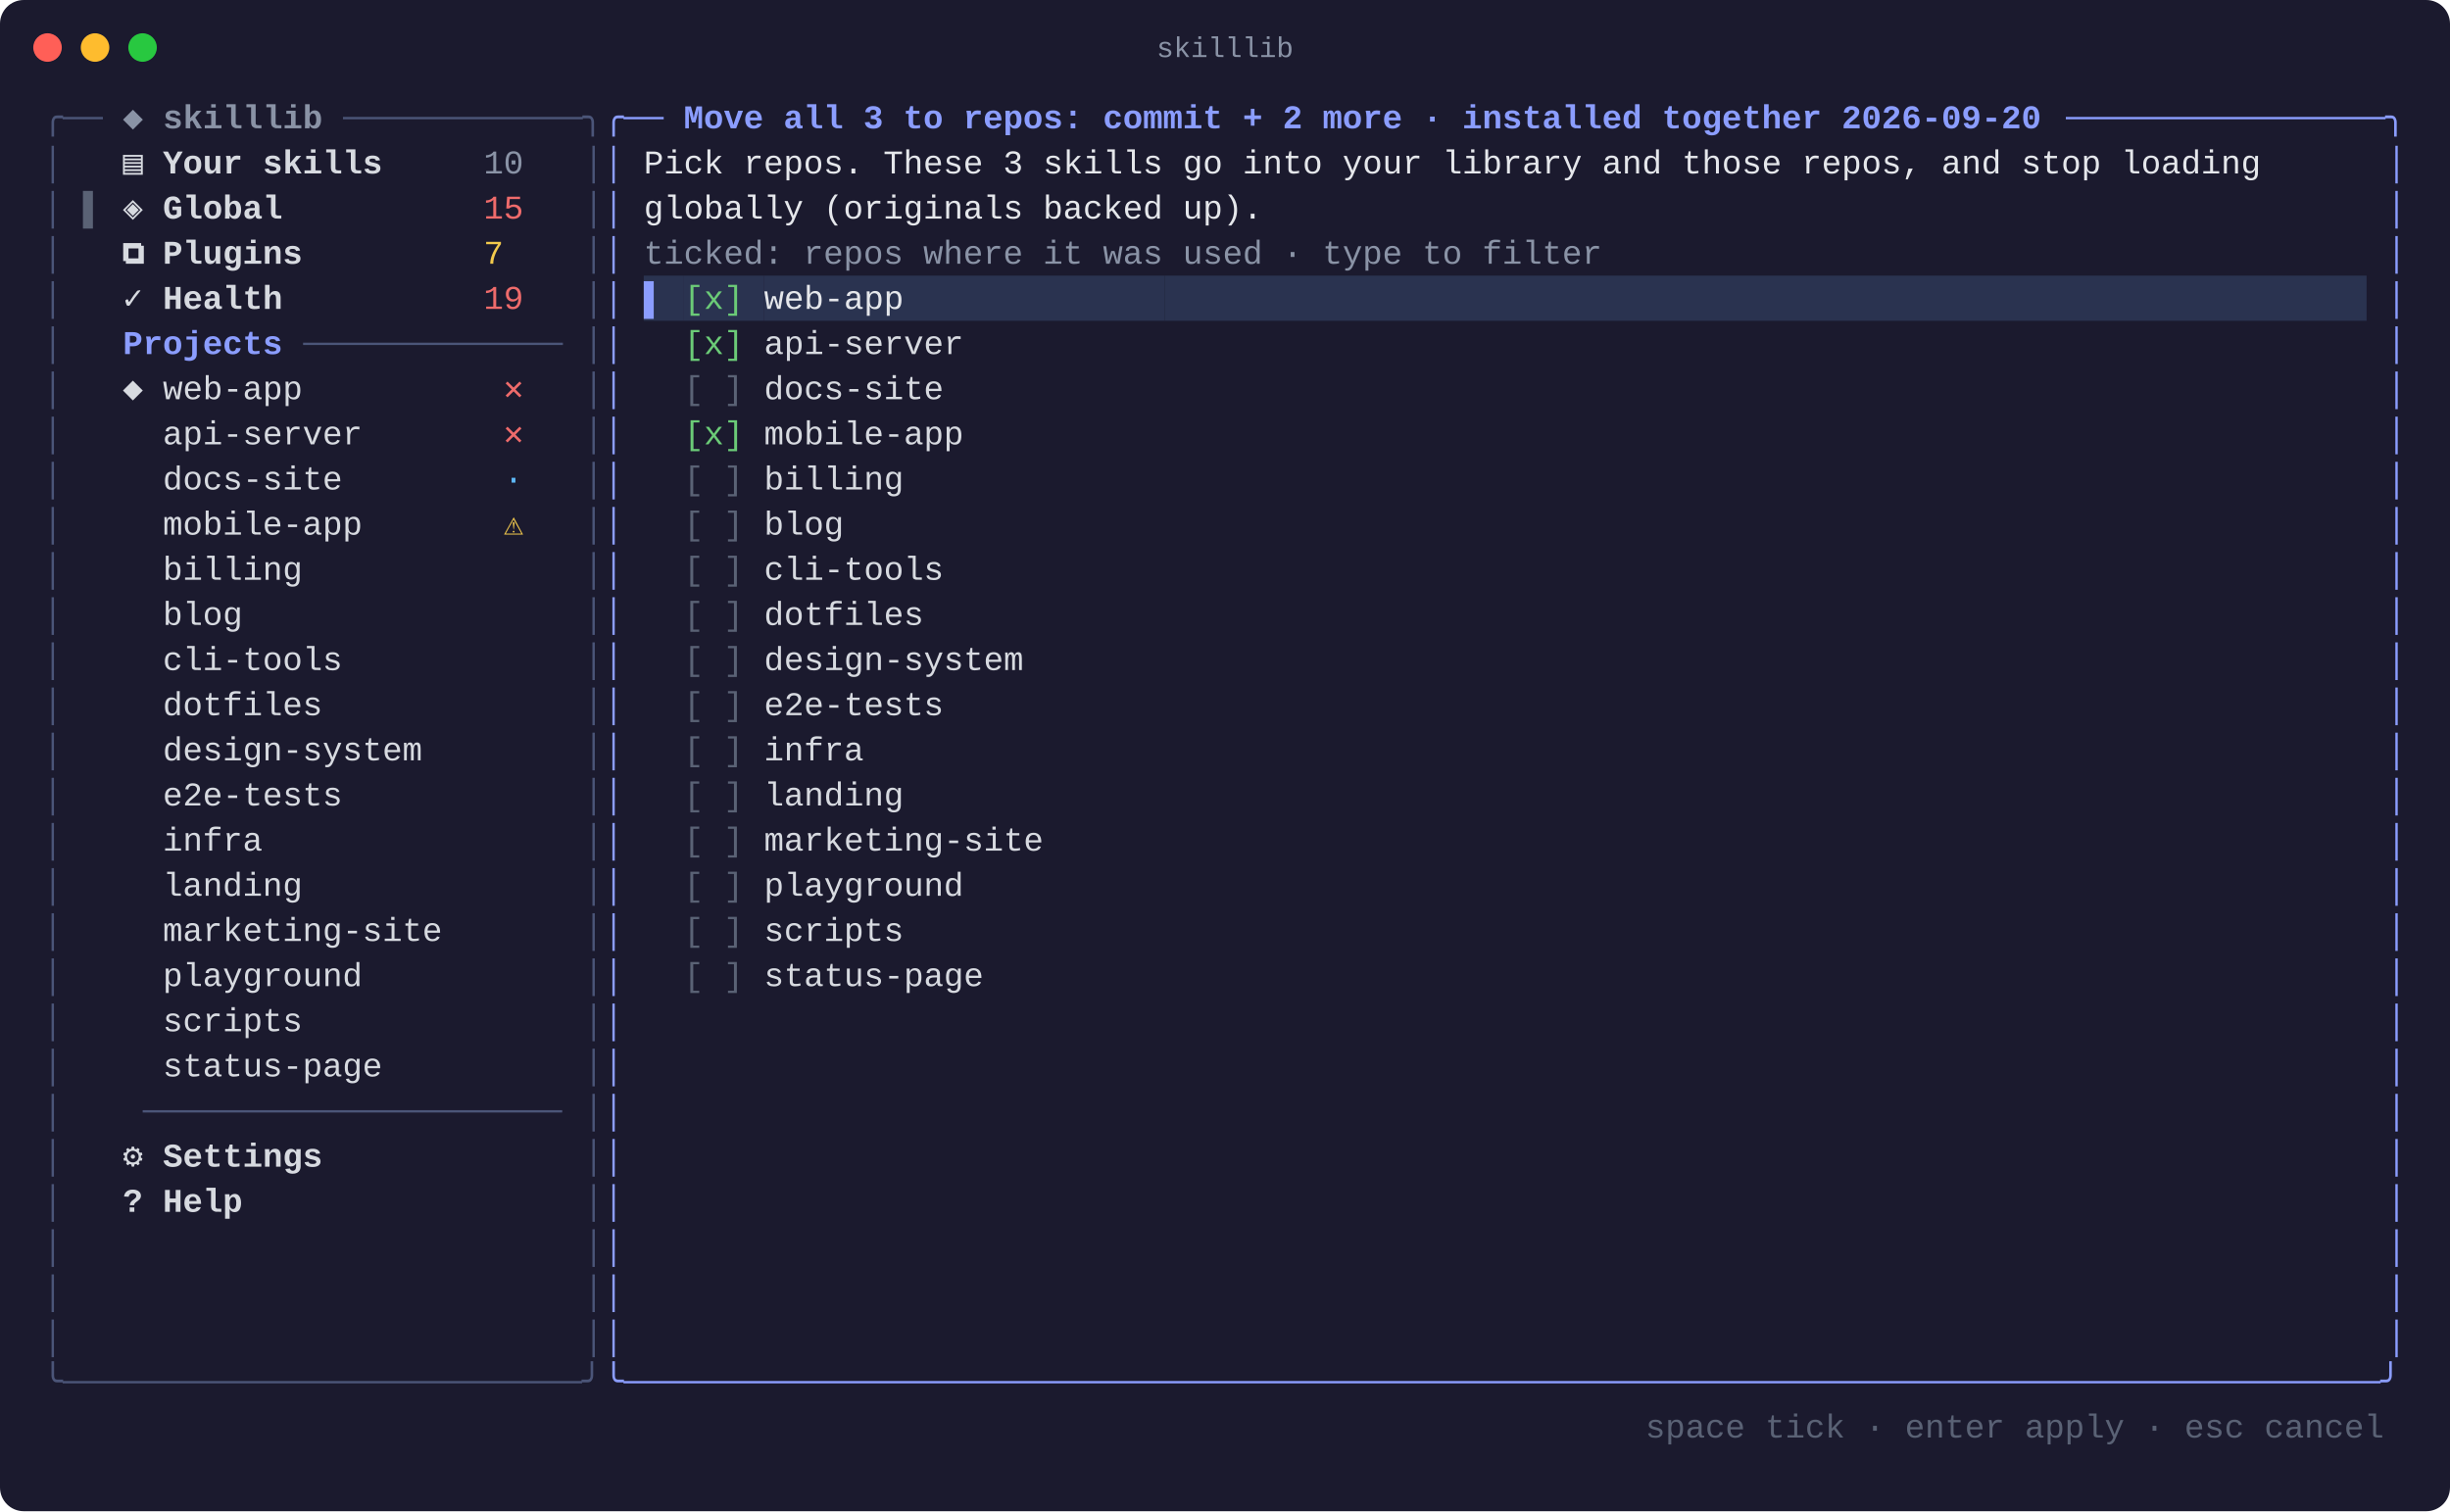
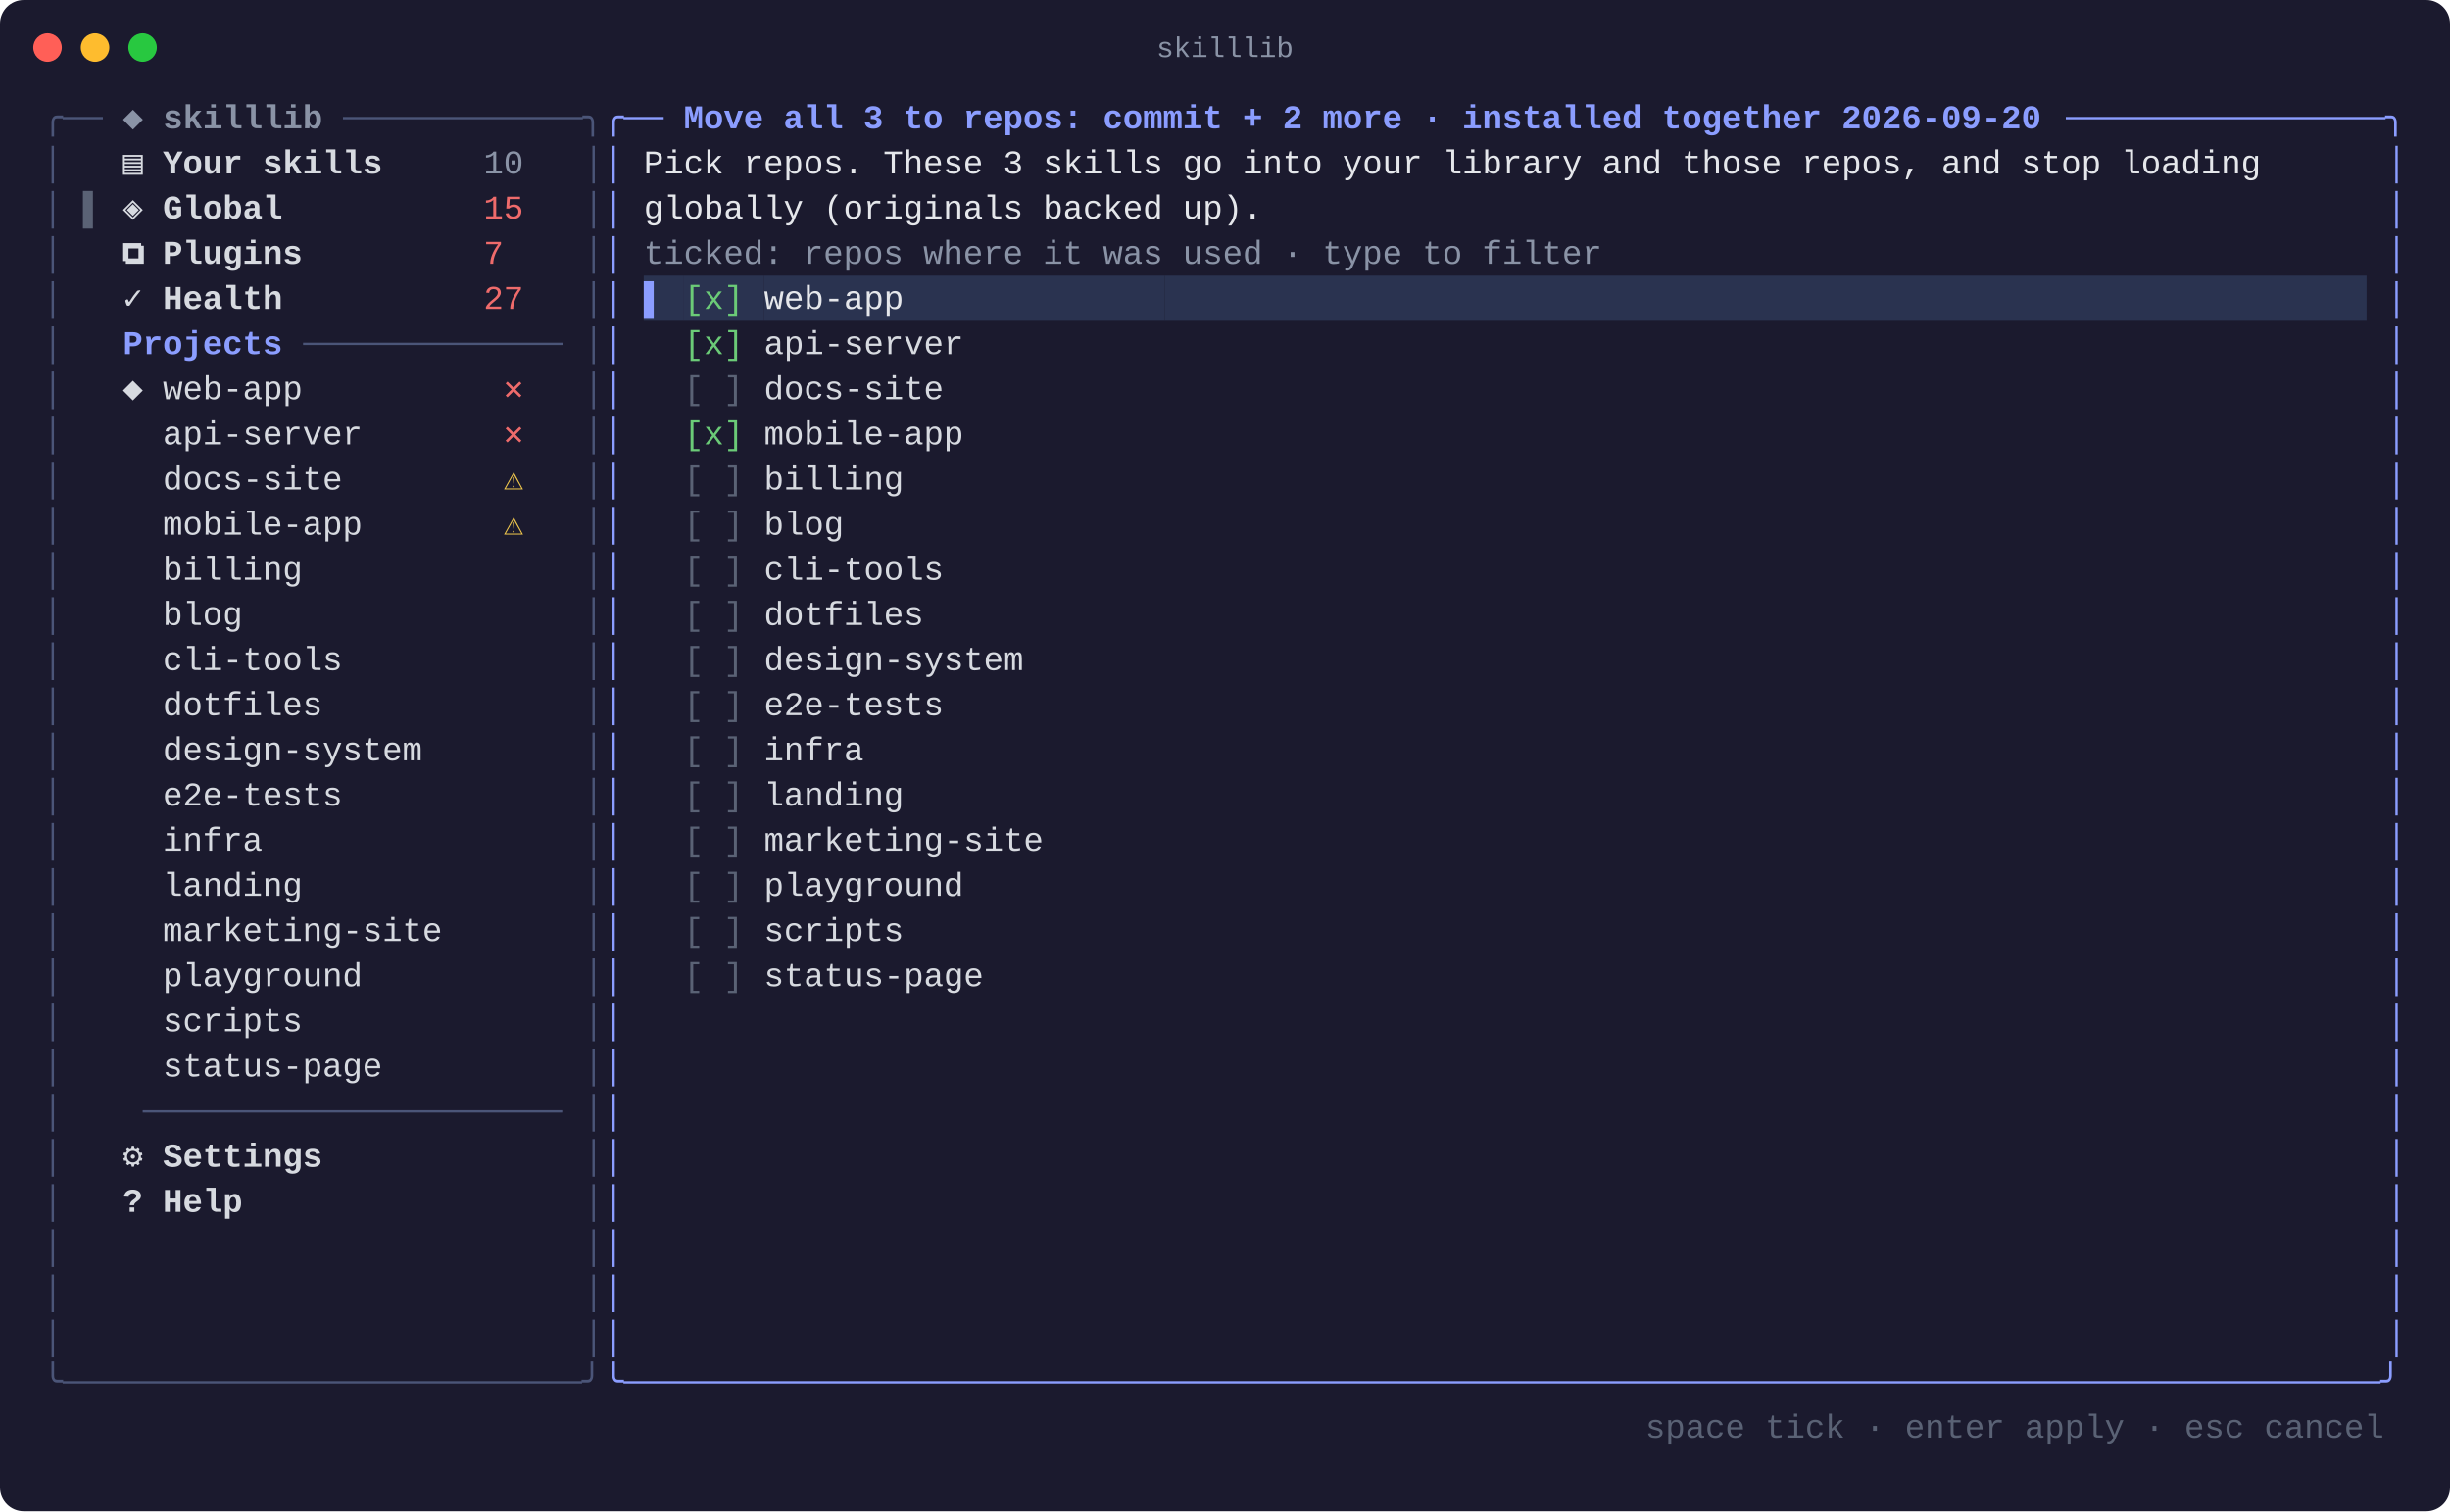
<svg xmlns="http://www.w3.org/2000/svg" width="1031" height="636" viewBox="0 0 1031 636" font-family="SFMono-Regular, Menlo, Consolas, 'Liberation Mono', monospace" font-size="14">
  <rect width="1031" height="636" rx="10" fill="#1b1a2e" />
  <circle cx="20" cy="20" r="6" fill="#ff5f57" />
  <circle cx="40" cy="20" r="6" fill="#febc2e" />
  <circle cx="60" cy="20" r="6" fill="#28c840" />
  <text x="515.5" y="24" fill="#8a93a6" font-size="12" text-anchor="middle">skilllib</text>
  <text x="18.0" y="54.0" fill="#4b5578" xml:space="preserve" textLength="25.3" lengthAdjust="spacingAndGlyphs">╭──</text>
  <text x="43.3" y="54.0" fill="#8a93a6" font-weight="bold" xml:space="preserve" textLength="101.2" lengthAdjust="spacingAndGlyphs"> ◆ skilllib </text>
  <text x="144.4" y="54.0" fill="#4b5578" xml:space="preserve" textLength="109.6" lengthAdjust="spacingAndGlyphs">────────────╮</text>
  <text x="254.0" y="54.0" fill="#8b9dff" xml:space="preserve" textLength="25.3" lengthAdjust="spacingAndGlyphs">╭──</text>
  <text x="279.3" y="54.0" fill="#8b9dff" font-weight="bold" xml:space="preserve" textLength="590.1" lengthAdjust="spacingAndGlyphs"> Move all 3 to repos: commit + 2 more · installed together 2026-09-20 </text>
  <text x="869.4" y="54.0" fill="#8b9dff" xml:space="preserve" textLength="143.3" lengthAdjust="spacingAndGlyphs">────────────────╮</text>
  <text x="18.0" y="73.0" fill="#4b5578" xml:space="preserve" textLength="8.4" lengthAdjust="spacingAndGlyphs">│</text>
  <text x="51.7" y="73.0" fill="#d7dae0" font-weight="bold" xml:space="preserve" textLength="151.7" lengthAdjust="spacingAndGlyphs">▤ Your skills     </text>
  <text x="203.5" y="73.0" fill="#8a93a6" xml:space="preserve" textLength="33.7" lengthAdjust="spacingAndGlyphs">10  </text>
  <text x="245.6" y="73.0" fill="#4b5578" xml:space="preserve" textLength="8.4" lengthAdjust="spacingAndGlyphs">│</text>
  <text x="254.0" y="73.0" fill="#8b9dff" xml:space="preserve" textLength="8.4" lengthAdjust="spacingAndGlyphs">│</text>
  <text x="270.9" y="73.0" fill="#e5e7eb" xml:space="preserve" textLength="682.8" lengthAdjust="spacingAndGlyphs">Pick repos. These 3 skills go into your library and those repos, and stop loading</text>
  <text x="1004.3" y="73.0" fill="#8b9dff" xml:space="preserve" textLength="8.4" lengthAdjust="spacingAndGlyphs">│</text>
  <text x="18.0" y="92.0" fill="#4b5578" xml:space="preserve" textLength="8.4" lengthAdjust="spacingAndGlyphs">│</text>
  <text x="34.9" y="92.0" fill="#5a6275" xml:space="preserve" textLength="16.9" lengthAdjust="spacingAndGlyphs">▌ </text>
  <text x="51.7" y="92.0" fill="#d7dae0" font-weight="bold" xml:space="preserve" textLength="151.7" lengthAdjust="spacingAndGlyphs">◈ Global          </text>
  <text x="203.5" y="92.0" fill="#ef6b6b" xml:space="preserve" textLength="33.7" lengthAdjust="spacingAndGlyphs">15  </text>
  <text x="245.6" y="92.0" fill="#4b5578" xml:space="preserve" textLength="8.4" lengthAdjust="spacingAndGlyphs">│</text>
  <text x="254.0" y="92.0" fill="#8b9dff" xml:space="preserve" textLength="8.4" lengthAdjust="spacingAndGlyphs">│</text>
  <text x="270.9" y="92.0" fill="#e5e7eb" xml:space="preserve" textLength="261.3" lengthAdjust="spacingAndGlyphs">globally (originals backed up).</text>
  <text x="1004.3" y="92.0" fill="#8b9dff" xml:space="preserve" textLength="8.4" lengthAdjust="spacingAndGlyphs">│</text>
  <text x="18.0" y="111.0" fill="#4b5578" xml:space="preserve" textLength="8.4" lengthAdjust="spacingAndGlyphs">│</text>
  <text x="51.7" y="111.0" fill="#d7dae0" font-weight="bold" xml:space="preserve" textLength="151.7" lengthAdjust="spacingAndGlyphs">⧉ Plugins         </text>
-   <text x="203.5" y="111.0" fill="#f2c94c" xml:space="preserve" textLength="33.7" lengthAdjust="spacingAndGlyphs">7   </text>
+   <text x="203.5" y="111.0" fill="#ef6b6b" xml:space="preserve" textLength="33.7" lengthAdjust="spacingAndGlyphs">7   </text>
  <text x="245.6" y="111.0" fill="#4b5578" xml:space="preserve" textLength="8.4" lengthAdjust="spacingAndGlyphs">│</text>
  <text x="254.0" y="111.0" fill="#8b9dff" xml:space="preserve" textLength="8.4" lengthAdjust="spacingAndGlyphs">│</text>
  <text x="270.9" y="111.0" fill="#8a93a6" xml:space="preserve" textLength="404.6" lengthAdjust="spacingAndGlyphs">ticked: repos where it was used · type to filter</text>
  <text x="1004.3" y="111.0" fill="#8b9dff" xml:space="preserve" textLength="8.4" lengthAdjust="spacingAndGlyphs">│</text>
  <text x="18.0" y="130.0" fill="#4b5578" xml:space="preserve" textLength="8.4" lengthAdjust="spacingAndGlyphs">│</text>
  <text x="51.7" y="130.0" fill="#d7dae0" font-weight="bold" xml:space="preserve" textLength="151.7" lengthAdjust="spacingAndGlyphs">✓ Health          </text>
-   <text x="203.5" y="130.0" fill="#ef6b6b" xml:space="preserve" textLength="33.7" lengthAdjust="spacingAndGlyphs">19  </text>
+   <text x="203.5" y="130.0" fill="#ef6b6b" xml:space="preserve" textLength="33.7" lengthAdjust="spacingAndGlyphs">27  </text>
  <text x="245.6" y="130.0" fill="#4b5578" xml:space="preserve" textLength="8.4" lengthAdjust="spacingAndGlyphs">│</text>
  <text x="254.0" y="130.0" fill="#8b9dff" xml:space="preserve" textLength="8.4" lengthAdjust="spacingAndGlyphs">│</text>
  <rect x="270.9" y="116.0" width="16.9" height="19" fill="#2a3350" />
  <text x="270.9" y="130.0" fill="#8b9dff" xml:space="preserve" textLength="16.9" lengthAdjust="spacingAndGlyphs">▌ </text>
  <rect x="287.8" y="116.0" width="33.7" height="19" fill="#2a3350" />
  <text x="287.8" y="130.0" fill="#6bcb77" xml:space="preserve" textLength="33.7" lengthAdjust="spacingAndGlyphs">[x] </text>
  <rect x="321.5" y="116.0" width="168.6" height="19" fill="#2a3350" />
  <text x="321.5" y="130.0" fill="#e5e7eb" xml:space="preserve" textLength="168.6" lengthAdjust="spacingAndGlyphs">web-app             </text>
  <rect x="490.1" y="116.0" width="505.8" height="19" fill="#2a3350" />
  <text x="1004.3" y="130.0" fill="#8b9dff" xml:space="preserve" textLength="8.4" lengthAdjust="spacingAndGlyphs">│</text>
  <text x="18.0" y="149.0" fill="#4b5578" xml:space="preserve" textLength="8.4" lengthAdjust="spacingAndGlyphs">│</text>
  <text x="34.9" y="149.0" fill="#8b9dff" font-weight="bold" xml:space="preserve" textLength="92.7" lengthAdjust="spacingAndGlyphs">  Projects </text>
  <text x="127.6" y="149.0" fill="#4b5578" xml:space="preserve" textLength="109.6" lengthAdjust="spacingAndGlyphs">─────────────</text>
  <text x="245.6" y="149.0" fill="#4b5578" xml:space="preserve" textLength="8.4" lengthAdjust="spacingAndGlyphs">│</text>
  <text x="254.0" y="149.0" fill="#8b9dff" xml:space="preserve" textLength="8.4" lengthAdjust="spacingAndGlyphs">│</text>
  <text x="287.8" y="149.0" fill="#6bcb77" xml:space="preserve" textLength="33.7" lengthAdjust="spacingAndGlyphs">[x] </text>
  <text x="321.5" y="149.0" fill="#d7dae0" xml:space="preserve" textLength="168.6" lengthAdjust="spacingAndGlyphs">api-server          </text>
  <text x="1004.3" y="149.0" fill="#8b9dff" xml:space="preserve" textLength="8.4" lengthAdjust="spacingAndGlyphs">│</text>
  <text x="18.0" y="168.0" fill="#4b5578" xml:space="preserve" textLength="8.4" lengthAdjust="spacingAndGlyphs">│</text>
  <text x="51.7" y="168.0" fill="#d7dae0" xml:space="preserve" textLength="160.2" lengthAdjust="spacingAndGlyphs">◆ web-app          </text>
  <text x="211.9" y="168.0" fill="#ef6b6b" xml:space="preserve" textLength="25.3" lengthAdjust="spacingAndGlyphs">✕  </text>
  <text x="245.6" y="168.0" fill="#4b5578" xml:space="preserve" textLength="8.4" lengthAdjust="spacingAndGlyphs">│</text>
  <text x="254.0" y="168.0" fill="#8b9dff" xml:space="preserve" textLength="8.4" lengthAdjust="spacingAndGlyphs">│</text>
  <text x="270.9" y="168.0" fill="#5a6275" xml:space="preserve" textLength="50.6" lengthAdjust="spacingAndGlyphs">  [ ] </text>
  <text x="321.5" y="168.0" fill="#d7dae0" xml:space="preserve" textLength="168.6" lengthAdjust="spacingAndGlyphs">docs-site           </text>
  <text x="1004.3" y="168.0" fill="#8b9dff" xml:space="preserve" textLength="8.4" lengthAdjust="spacingAndGlyphs">│</text>
  <text x="18.0" y="187.0" fill="#4b5578" xml:space="preserve" textLength="8.4" lengthAdjust="spacingAndGlyphs">│</text>
  <text x="51.7" y="187.0" fill="#d7dae0" xml:space="preserve" textLength="160.2" lengthAdjust="spacingAndGlyphs">  api-server       </text>
  <text x="211.9" y="187.0" fill="#ef6b6b" xml:space="preserve" textLength="25.3" lengthAdjust="spacingAndGlyphs">✕  </text>
  <text x="245.6" y="187.0" fill="#4b5578" xml:space="preserve" textLength="8.4" lengthAdjust="spacingAndGlyphs">│</text>
  <text x="254.0" y="187.0" fill="#8b9dff" xml:space="preserve" textLength="8.4" lengthAdjust="spacingAndGlyphs">│</text>
  <text x="287.8" y="187.0" fill="#6bcb77" xml:space="preserve" textLength="33.7" lengthAdjust="spacingAndGlyphs">[x] </text>
  <text x="321.5" y="187.0" fill="#d7dae0" xml:space="preserve" textLength="168.6" lengthAdjust="spacingAndGlyphs">mobile-app          </text>
  <text x="1004.3" y="187.0" fill="#8b9dff" xml:space="preserve" textLength="8.4" lengthAdjust="spacingAndGlyphs">│</text>
  <text x="18.0" y="206.0" fill="#4b5578" xml:space="preserve" textLength="8.4" lengthAdjust="spacingAndGlyphs">│</text>
  <text x="51.7" y="206.0" fill="#d7dae0" xml:space="preserve" textLength="160.2" lengthAdjust="spacingAndGlyphs">  docs-site        </text>
-   <text x="211.9" y="206.0" fill="#5eb8f7" xml:space="preserve" textLength="25.3" lengthAdjust="spacingAndGlyphs">·  </text>
+   <text x="211.9" y="206.0" fill="#f2c94c" xml:space="preserve" textLength="25.3" lengthAdjust="spacingAndGlyphs">⚠  </text>
  <text x="245.6" y="206.0" fill="#4b5578" xml:space="preserve" textLength="8.4" lengthAdjust="spacingAndGlyphs">│</text>
  <text x="254.0" y="206.0" fill="#8b9dff" xml:space="preserve" textLength="8.4" lengthAdjust="spacingAndGlyphs">│</text>
  <text x="270.9" y="206.0" fill="#5a6275" xml:space="preserve" textLength="50.6" lengthAdjust="spacingAndGlyphs">  [ ] </text>
  <text x="321.5" y="206.0" fill="#d7dae0" xml:space="preserve" textLength="168.6" lengthAdjust="spacingAndGlyphs">billing             </text>
  <text x="1004.3" y="206.0" fill="#8b9dff" xml:space="preserve" textLength="8.4" lengthAdjust="spacingAndGlyphs">│</text>
  <text x="18.0" y="225.0" fill="#4b5578" xml:space="preserve" textLength="8.4" lengthAdjust="spacingAndGlyphs">│</text>
  <text x="51.7" y="225.0" fill="#d7dae0" xml:space="preserve" textLength="160.2" lengthAdjust="spacingAndGlyphs">  mobile-app       </text>
  <text x="211.9" y="225.0" fill="#f2c94c" xml:space="preserve" textLength="25.3" lengthAdjust="spacingAndGlyphs">⚠  </text>
  <text x="245.6" y="225.0" fill="#4b5578" xml:space="preserve" textLength="8.4" lengthAdjust="spacingAndGlyphs">│</text>
  <text x="254.0" y="225.0" fill="#8b9dff" xml:space="preserve" textLength="8.4" lengthAdjust="spacingAndGlyphs">│</text>
  <text x="270.9" y="225.0" fill="#5a6275" xml:space="preserve" textLength="50.6" lengthAdjust="spacingAndGlyphs">  [ ] </text>
  <text x="321.5" y="225.0" fill="#d7dae0" xml:space="preserve" textLength="168.6" lengthAdjust="spacingAndGlyphs">blog                </text>
  <text x="1004.3" y="225.0" fill="#8b9dff" xml:space="preserve" textLength="8.4" lengthAdjust="spacingAndGlyphs">│</text>
  <text x="18.0" y="244.0" fill="#4b5578" xml:space="preserve" textLength="8.4" lengthAdjust="spacingAndGlyphs">│</text>
  <text x="51.7" y="244.0" fill="#d7dae0" xml:space="preserve" textLength="193.9" lengthAdjust="spacingAndGlyphs">  billing              </text>
  <text x="245.6" y="244.0" fill="#4b5578" xml:space="preserve" textLength="8.4" lengthAdjust="spacingAndGlyphs">│</text>
  <text x="254.0" y="244.0" fill="#8b9dff" xml:space="preserve" textLength="8.4" lengthAdjust="spacingAndGlyphs">│</text>
  <text x="270.9" y="244.0" fill="#5a6275" xml:space="preserve" textLength="50.6" lengthAdjust="spacingAndGlyphs">  [ ] </text>
  <text x="321.5" y="244.0" fill="#d7dae0" xml:space="preserve" textLength="168.6" lengthAdjust="spacingAndGlyphs">cli-tools           </text>
  <text x="1004.3" y="244.0" fill="#8b9dff" xml:space="preserve" textLength="8.4" lengthAdjust="spacingAndGlyphs">│</text>
  <text x="18.0" y="263.0" fill="#4b5578" xml:space="preserve" textLength="8.4" lengthAdjust="spacingAndGlyphs">│</text>
  <text x="51.7" y="263.0" fill="#d7dae0" xml:space="preserve" textLength="193.9" lengthAdjust="spacingAndGlyphs">  blog                 </text>
  <text x="245.6" y="263.0" fill="#4b5578" xml:space="preserve" textLength="8.4" lengthAdjust="spacingAndGlyphs">│</text>
  <text x="254.0" y="263.0" fill="#8b9dff" xml:space="preserve" textLength="8.4" lengthAdjust="spacingAndGlyphs">│</text>
  <text x="270.9" y="263.0" fill="#5a6275" xml:space="preserve" textLength="50.6" lengthAdjust="spacingAndGlyphs">  [ ] </text>
  <text x="321.5" y="263.0" fill="#d7dae0" xml:space="preserve" textLength="168.6" lengthAdjust="spacingAndGlyphs">dotfiles            </text>
  <text x="1004.3" y="263.0" fill="#8b9dff" xml:space="preserve" textLength="8.4" lengthAdjust="spacingAndGlyphs">│</text>
  <text x="18.0" y="282.0" fill="#4b5578" xml:space="preserve" textLength="8.4" lengthAdjust="spacingAndGlyphs">│</text>
  <text x="51.7" y="282.0" fill="#d7dae0" xml:space="preserve" textLength="193.9" lengthAdjust="spacingAndGlyphs">  cli-tools            </text>
  <text x="245.6" y="282.0" fill="#4b5578" xml:space="preserve" textLength="8.4" lengthAdjust="spacingAndGlyphs">│</text>
  <text x="254.0" y="282.0" fill="#8b9dff" xml:space="preserve" textLength="8.4" lengthAdjust="spacingAndGlyphs">│</text>
  <text x="270.9" y="282.0" fill="#5a6275" xml:space="preserve" textLength="50.6" lengthAdjust="spacingAndGlyphs">  [ ] </text>
  <text x="321.5" y="282.0" fill="#d7dae0" xml:space="preserve" textLength="168.6" lengthAdjust="spacingAndGlyphs">design-system       </text>
  <text x="1004.3" y="282.0" fill="#8b9dff" xml:space="preserve" textLength="8.4" lengthAdjust="spacingAndGlyphs">│</text>
  <text x="18.0" y="301.0" fill="#4b5578" xml:space="preserve" textLength="8.4" lengthAdjust="spacingAndGlyphs">│</text>
  <text x="51.7" y="301.0" fill="#d7dae0" xml:space="preserve" textLength="193.9" lengthAdjust="spacingAndGlyphs">  dotfiles             </text>
  <text x="245.6" y="301.0" fill="#4b5578" xml:space="preserve" textLength="8.4" lengthAdjust="spacingAndGlyphs">│</text>
  <text x="254.0" y="301.0" fill="#8b9dff" xml:space="preserve" textLength="8.4" lengthAdjust="spacingAndGlyphs">│</text>
  <text x="270.9" y="301.0" fill="#5a6275" xml:space="preserve" textLength="50.6" lengthAdjust="spacingAndGlyphs">  [ ] </text>
  <text x="321.5" y="301.0" fill="#d7dae0" xml:space="preserve" textLength="168.6" lengthAdjust="spacingAndGlyphs">e2e-tests           </text>
  <text x="1004.3" y="301.0" fill="#8b9dff" xml:space="preserve" textLength="8.4" lengthAdjust="spacingAndGlyphs">│</text>
  <text x="18.0" y="320.0" fill="#4b5578" xml:space="preserve" textLength="8.4" lengthAdjust="spacingAndGlyphs">│</text>
  <text x="51.7" y="320.0" fill="#d7dae0" xml:space="preserve" textLength="193.9" lengthAdjust="spacingAndGlyphs">  design-system        </text>
  <text x="245.6" y="320.0" fill="#4b5578" xml:space="preserve" textLength="8.4" lengthAdjust="spacingAndGlyphs">│</text>
  <text x="254.0" y="320.0" fill="#8b9dff" xml:space="preserve" textLength="8.4" lengthAdjust="spacingAndGlyphs">│</text>
  <text x="270.9" y="320.0" fill="#5a6275" xml:space="preserve" textLength="50.6" lengthAdjust="spacingAndGlyphs">  [ ] </text>
  <text x="321.5" y="320.0" fill="#d7dae0" xml:space="preserve" textLength="168.6" lengthAdjust="spacingAndGlyphs">infra               </text>
  <text x="1004.3" y="320.0" fill="#8b9dff" xml:space="preserve" textLength="8.4" lengthAdjust="spacingAndGlyphs">│</text>
  <text x="18.0" y="339.0" fill="#4b5578" xml:space="preserve" textLength="8.4" lengthAdjust="spacingAndGlyphs">│</text>
  <text x="51.7" y="339.0" fill="#d7dae0" xml:space="preserve" textLength="193.9" lengthAdjust="spacingAndGlyphs">  e2e-tests            </text>
  <text x="245.6" y="339.0" fill="#4b5578" xml:space="preserve" textLength="8.4" lengthAdjust="spacingAndGlyphs">│</text>
  <text x="254.0" y="339.0" fill="#8b9dff" xml:space="preserve" textLength="8.4" lengthAdjust="spacingAndGlyphs">│</text>
  <text x="270.9" y="339.0" fill="#5a6275" xml:space="preserve" textLength="50.6" lengthAdjust="spacingAndGlyphs">  [ ] </text>
  <text x="321.5" y="339.0" fill="#d7dae0" xml:space="preserve" textLength="168.6" lengthAdjust="spacingAndGlyphs">landing             </text>
  <text x="1004.3" y="339.0" fill="#8b9dff" xml:space="preserve" textLength="8.4" lengthAdjust="spacingAndGlyphs">│</text>
  <text x="18.0" y="358.0" fill="#4b5578" xml:space="preserve" textLength="8.4" lengthAdjust="spacingAndGlyphs">│</text>
  <text x="51.7" y="358.0" fill="#d7dae0" xml:space="preserve" textLength="193.9" lengthAdjust="spacingAndGlyphs">  infra                </text>
  <text x="245.6" y="358.0" fill="#4b5578" xml:space="preserve" textLength="8.4" lengthAdjust="spacingAndGlyphs">│</text>
  <text x="254.0" y="358.0" fill="#8b9dff" xml:space="preserve" textLength="8.4" lengthAdjust="spacingAndGlyphs">│</text>
  <text x="270.9" y="358.0" fill="#5a6275" xml:space="preserve" textLength="50.6" lengthAdjust="spacingAndGlyphs">  [ ] </text>
  <text x="321.5" y="358.0" fill="#d7dae0" xml:space="preserve" textLength="168.6" lengthAdjust="spacingAndGlyphs">marketing-site      </text>
  <text x="1004.3" y="358.0" fill="#8b9dff" xml:space="preserve" textLength="8.4" lengthAdjust="spacingAndGlyphs">│</text>
  <text x="18.0" y="377.0" fill="#4b5578" xml:space="preserve" textLength="8.4" lengthAdjust="spacingAndGlyphs">│</text>
  <text x="51.7" y="377.0" fill="#d7dae0" xml:space="preserve" textLength="193.9" lengthAdjust="spacingAndGlyphs">  landing              </text>
  <text x="245.6" y="377.0" fill="#4b5578" xml:space="preserve" textLength="8.4" lengthAdjust="spacingAndGlyphs">│</text>
  <text x="254.0" y="377.0" fill="#8b9dff" xml:space="preserve" textLength="8.4" lengthAdjust="spacingAndGlyphs">│</text>
  <text x="270.9" y="377.0" fill="#5a6275" xml:space="preserve" textLength="50.6" lengthAdjust="spacingAndGlyphs">  [ ] </text>
  <text x="321.5" y="377.0" fill="#d7dae0" xml:space="preserve" textLength="168.6" lengthAdjust="spacingAndGlyphs">playground          </text>
  <text x="1004.3" y="377.0" fill="#8b9dff" xml:space="preserve" textLength="8.4" lengthAdjust="spacingAndGlyphs">│</text>
  <text x="18.0" y="396.0" fill="#4b5578" xml:space="preserve" textLength="8.4" lengthAdjust="spacingAndGlyphs">│</text>
  <text x="51.7" y="396.0" fill="#d7dae0" xml:space="preserve" textLength="193.9" lengthAdjust="spacingAndGlyphs">  marketing-site       </text>
  <text x="245.6" y="396.0" fill="#4b5578" xml:space="preserve" textLength="8.4" lengthAdjust="spacingAndGlyphs">│</text>
  <text x="254.0" y="396.0" fill="#8b9dff" xml:space="preserve" textLength="8.4" lengthAdjust="spacingAndGlyphs">│</text>
  <text x="270.9" y="396.0" fill="#5a6275" xml:space="preserve" textLength="50.6" lengthAdjust="spacingAndGlyphs">  [ ] </text>
  <text x="321.5" y="396.0" fill="#d7dae0" xml:space="preserve" textLength="168.6" lengthAdjust="spacingAndGlyphs">scripts             </text>
  <text x="1004.3" y="396.0" fill="#8b9dff" xml:space="preserve" textLength="8.4" lengthAdjust="spacingAndGlyphs">│</text>
  <text x="18.0" y="415.0" fill="#4b5578" xml:space="preserve" textLength="8.4" lengthAdjust="spacingAndGlyphs">│</text>
  <text x="51.7" y="415.0" fill="#d7dae0" xml:space="preserve" textLength="193.9" lengthAdjust="spacingAndGlyphs">  playground           </text>
  <text x="245.6" y="415.0" fill="#4b5578" xml:space="preserve" textLength="8.4" lengthAdjust="spacingAndGlyphs">│</text>
  <text x="254.0" y="415.0" fill="#8b9dff" xml:space="preserve" textLength="8.4" lengthAdjust="spacingAndGlyphs">│</text>
  <text x="270.9" y="415.0" fill="#5a6275" xml:space="preserve" textLength="50.6" lengthAdjust="spacingAndGlyphs">  [ ] </text>
  <text x="321.5" y="415.0" fill="#d7dae0" xml:space="preserve" textLength="168.6" lengthAdjust="spacingAndGlyphs">status-page         </text>
  <text x="1004.3" y="415.0" fill="#8b9dff" xml:space="preserve" textLength="8.4" lengthAdjust="spacingAndGlyphs">│</text>
  <text x="18.0" y="434.0" fill="#4b5578" xml:space="preserve" textLength="8.4" lengthAdjust="spacingAndGlyphs">│</text>
  <text x="51.7" y="434.0" fill="#d7dae0" xml:space="preserve" textLength="193.9" lengthAdjust="spacingAndGlyphs">  scripts              </text>
  <text x="245.6" y="434.0" fill="#4b5578" xml:space="preserve" textLength="8.4" lengthAdjust="spacingAndGlyphs">│</text>
  <text x="254.0" y="434.0" fill="#8b9dff" xml:space="preserve" textLength="8.4" lengthAdjust="spacingAndGlyphs">│</text>
  <text x="1004.3" y="434.0" fill="#8b9dff" xml:space="preserve" textLength="8.4" lengthAdjust="spacingAndGlyphs">│</text>
  <text x="18.0" y="453.0" fill="#4b5578" xml:space="preserve" textLength="8.4" lengthAdjust="spacingAndGlyphs">│</text>
  <text x="51.7" y="453.0" fill="#d7dae0" xml:space="preserve" textLength="193.9" lengthAdjust="spacingAndGlyphs">  status-page          </text>
  <text x="245.6" y="453.0" fill="#4b5578" xml:space="preserve" textLength="8.4" lengthAdjust="spacingAndGlyphs">│</text>
  <text x="254.0" y="453.0" fill="#8b9dff" xml:space="preserve" textLength="8.4" lengthAdjust="spacingAndGlyphs">│</text>
  <text x="1004.3" y="453.0" fill="#8b9dff" xml:space="preserve" textLength="8.4" lengthAdjust="spacingAndGlyphs">│</text>
  <text x="18.0" y="472.0" fill="#4b5578" xml:space="preserve" textLength="8.4" lengthAdjust="spacingAndGlyphs">│</text>
  <text x="60.1" y="472.0" fill="#4b5578" xml:space="preserve" textLength="177.0" lengthAdjust="spacingAndGlyphs">─────────────────────</text>
  <text x="245.6" y="472.0" fill="#4b5578" xml:space="preserve" textLength="8.4" lengthAdjust="spacingAndGlyphs">│</text>
  <text x="254.0" y="472.0" fill="#8b9dff" xml:space="preserve" textLength="8.4" lengthAdjust="spacingAndGlyphs">│</text>
  <text x="1004.3" y="472.0" fill="#8b9dff" xml:space="preserve" textLength="8.4" lengthAdjust="spacingAndGlyphs">│</text>
  <text x="18.0" y="491.0" fill="#4b5578" xml:space="preserve" textLength="8.4" lengthAdjust="spacingAndGlyphs">│</text>
  <text x="51.7" y="491.0" fill="#d7dae0" font-weight="bold" xml:space="preserve" textLength="185.5" lengthAdjust="spacingAndGlyphs">⚙ Settings            </text>
  <text x="245.6" y="491.0" fill="#4b5578" xml:space="preserve" textLength="8.4" lengthAdjust="spacingAndGlyphs">│</text>
  <text x="254.0" y="491.0" fill="#8b9dff" xml:space="preserve" textLength="8.4" lengthAdjust="spacingAndGlyphs">│</text>
  <text x="1004.3" y="491.0" fill="#8b9dff" xml:space="preserve" textLength="8.4" lengthAdjust="spacingAndGlyphs">│</text>
  <text x="18.0" y="510.0" fill="#4b5578" xml:space="preserve" textLength="8.4" lengthAdjust="spacingAndGlyphs">│</text>
  <text x="51.7" y="510.0" fill="#d7dae0" font-weight="bold" xml:space="preserve" textLength="185.5" lengthAdjust="spacingAndGlyphs">? Help                </text>
  <text x="245.6" y="510.0" fill="#4b5578" xml:space="preserve" textLength="8.4" lengthAdjust="spacingAndGlyphs">│</text>
  <text x="254.0" y="510.0" fill="#8b9dff" xml:space="preserve" textLength="8.4" lengthAdjust="spacingAndGlyphs">│</text>
  <text x="1004.3" y="510.0" fill="#8b9dff" xml:space="preserve" textLength="8.4" lengthAdjust="spacingAndGlyphs">│</text>
  <text x="18.0" y="529.0" fill="#4b5578" xml:space="preserve" textLength="8.4" lengthAdjust="spacingAndGlyphs">│</text>
  <text x="245.6" y="529.0" fill="#4b5578" xml:space="preserve" textLength="8.4" lengthAdjust="spacingAndGlyphs">│</text>
  <text x="254.0" y="529.0" fill="#8b9dff" xml:space="preserve" textLength="8.4" lengthAdjust="spacingAndGlyphs">│</text>
  <text x="1004.3" y="529.0" fill="#8b9dff" xml:space="preserve" textLength="8.4" lengthAdjust="spacingAndGlyphs">│</text>
  <text x="18.0" y="548.0" fill="#4b5578" xml:space="preserve" textLength="8.4" lengthAdjust="spacingAndGlyphs">│</text>
  <text x="245.6" y="548.0" fill="#4b5578" xml:space="preserve" textLength="8.4" lengthAdjust="spacingAndGlyphs">│</text>
  <text x="254.0" y="548.0" fill="#8b9dff" xml:space="preserve" textLength="8.4" lengthAdjust="spacingAndGlyphs">│</text>
  <text x="1004.3" y="548.0" fill="#8b9dff" xml:space="preserve" textLength="8.4" lengthAdjust="spacingAndGlyphs">│</text>
  <text x="18.0" y="567.0" fill="#4b5578" xml:space="preserve" textLength="8.4" lengthAdjust="spacingAndGlyphs">│</text>
  <text x="245.6" y="567.0" fill="#4b5578" xml:space="preserve" textLength="8.4" lengthAdjust="spacingAndGlyphs">│</text>
  <text x="254.0" y="567.0" fill="#8b9dff" xml:space="preserve" textLength="8.4" lengthAdjust="spacingAndGlyphs">│</text>
  <text x="1004.3" y="567.0" fill="#8b9dff" xml:space="preserve" textLength="8.4" lengthAdjust="spacingAndGlyphs">│</text>
  <text x="18.0" y="586.0" fill="#4b5578" xml:space="preserve" textLength="236.0" lengthAdjust="spacingAndGlyphs">╰──────────────────────────╯</text>
  <text x="254.0" y="586.0" fill="#8b9dff" xml:space="preserve" textLength="758.7" lengthAdjust="spacingAndGlyphs">╰────────────────────────────────────────────────────────────────────────────────────────╯</text>
  <text x="692.4" y="605.0" fill="#5a6275" xml:space="preserve" textLength="320.3" lengthAdjust="spacingAndGlyphs">space tick · enter apply · esc cancel </text>
</svg>
